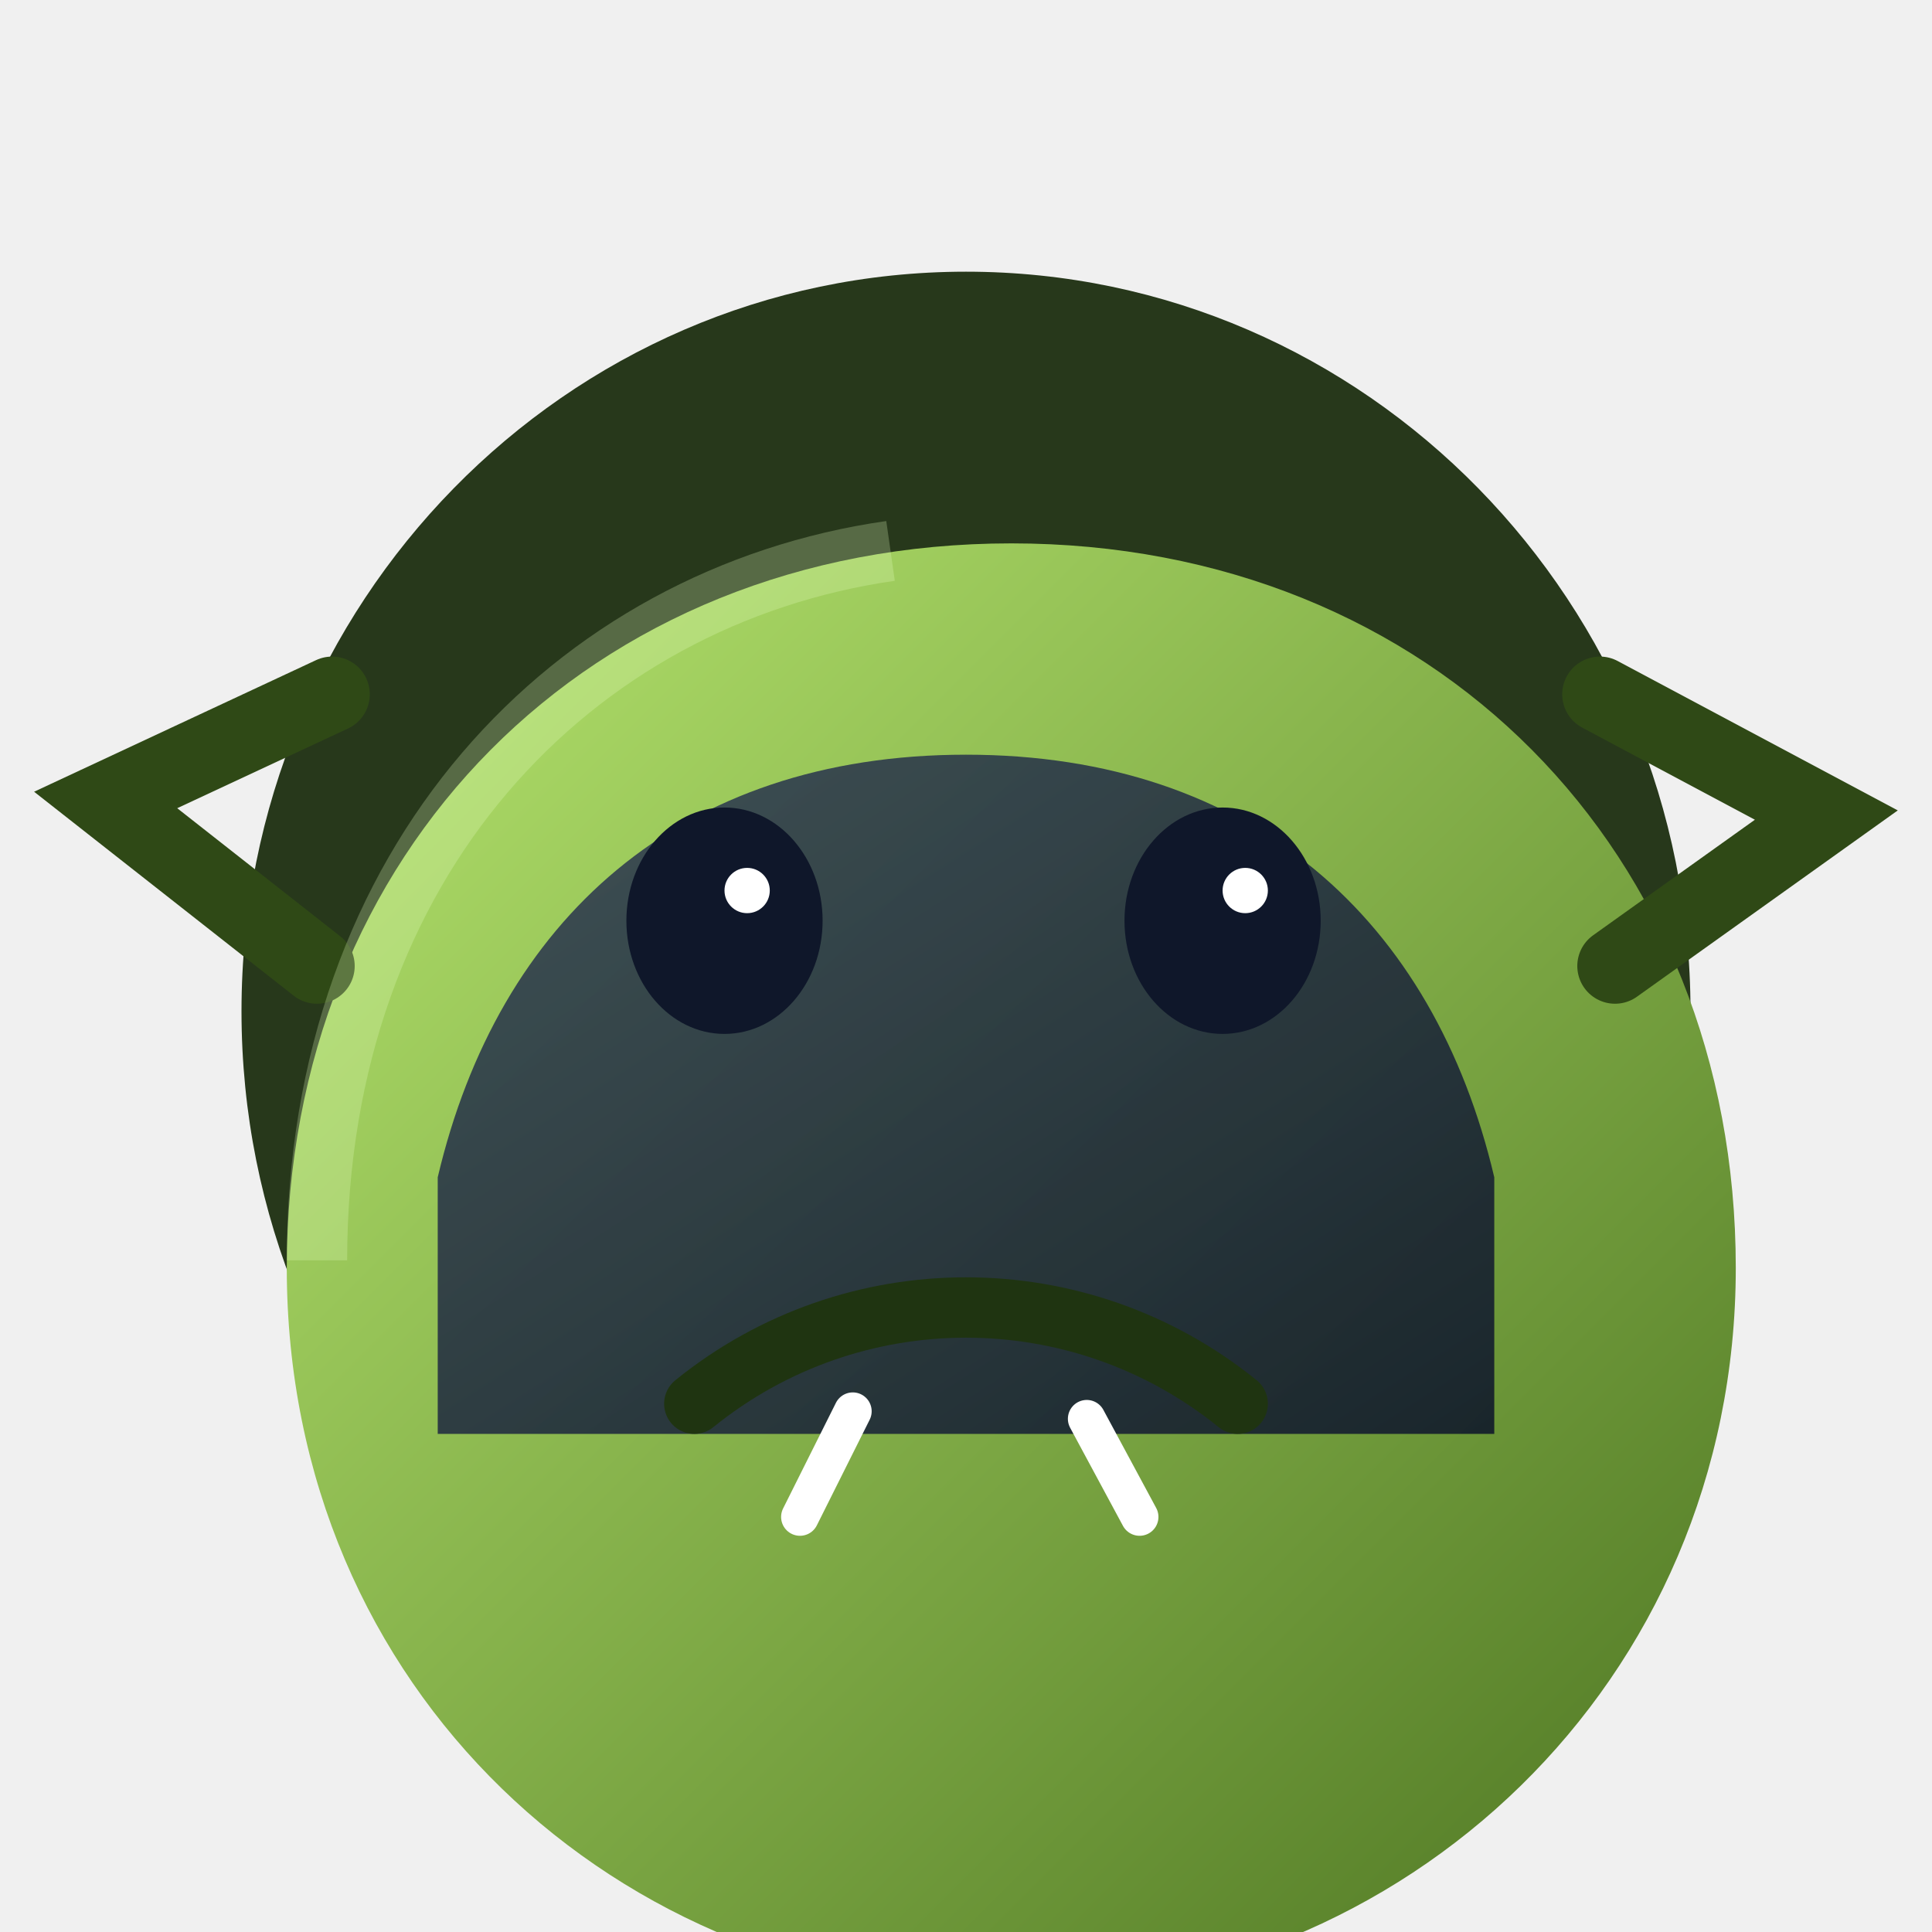
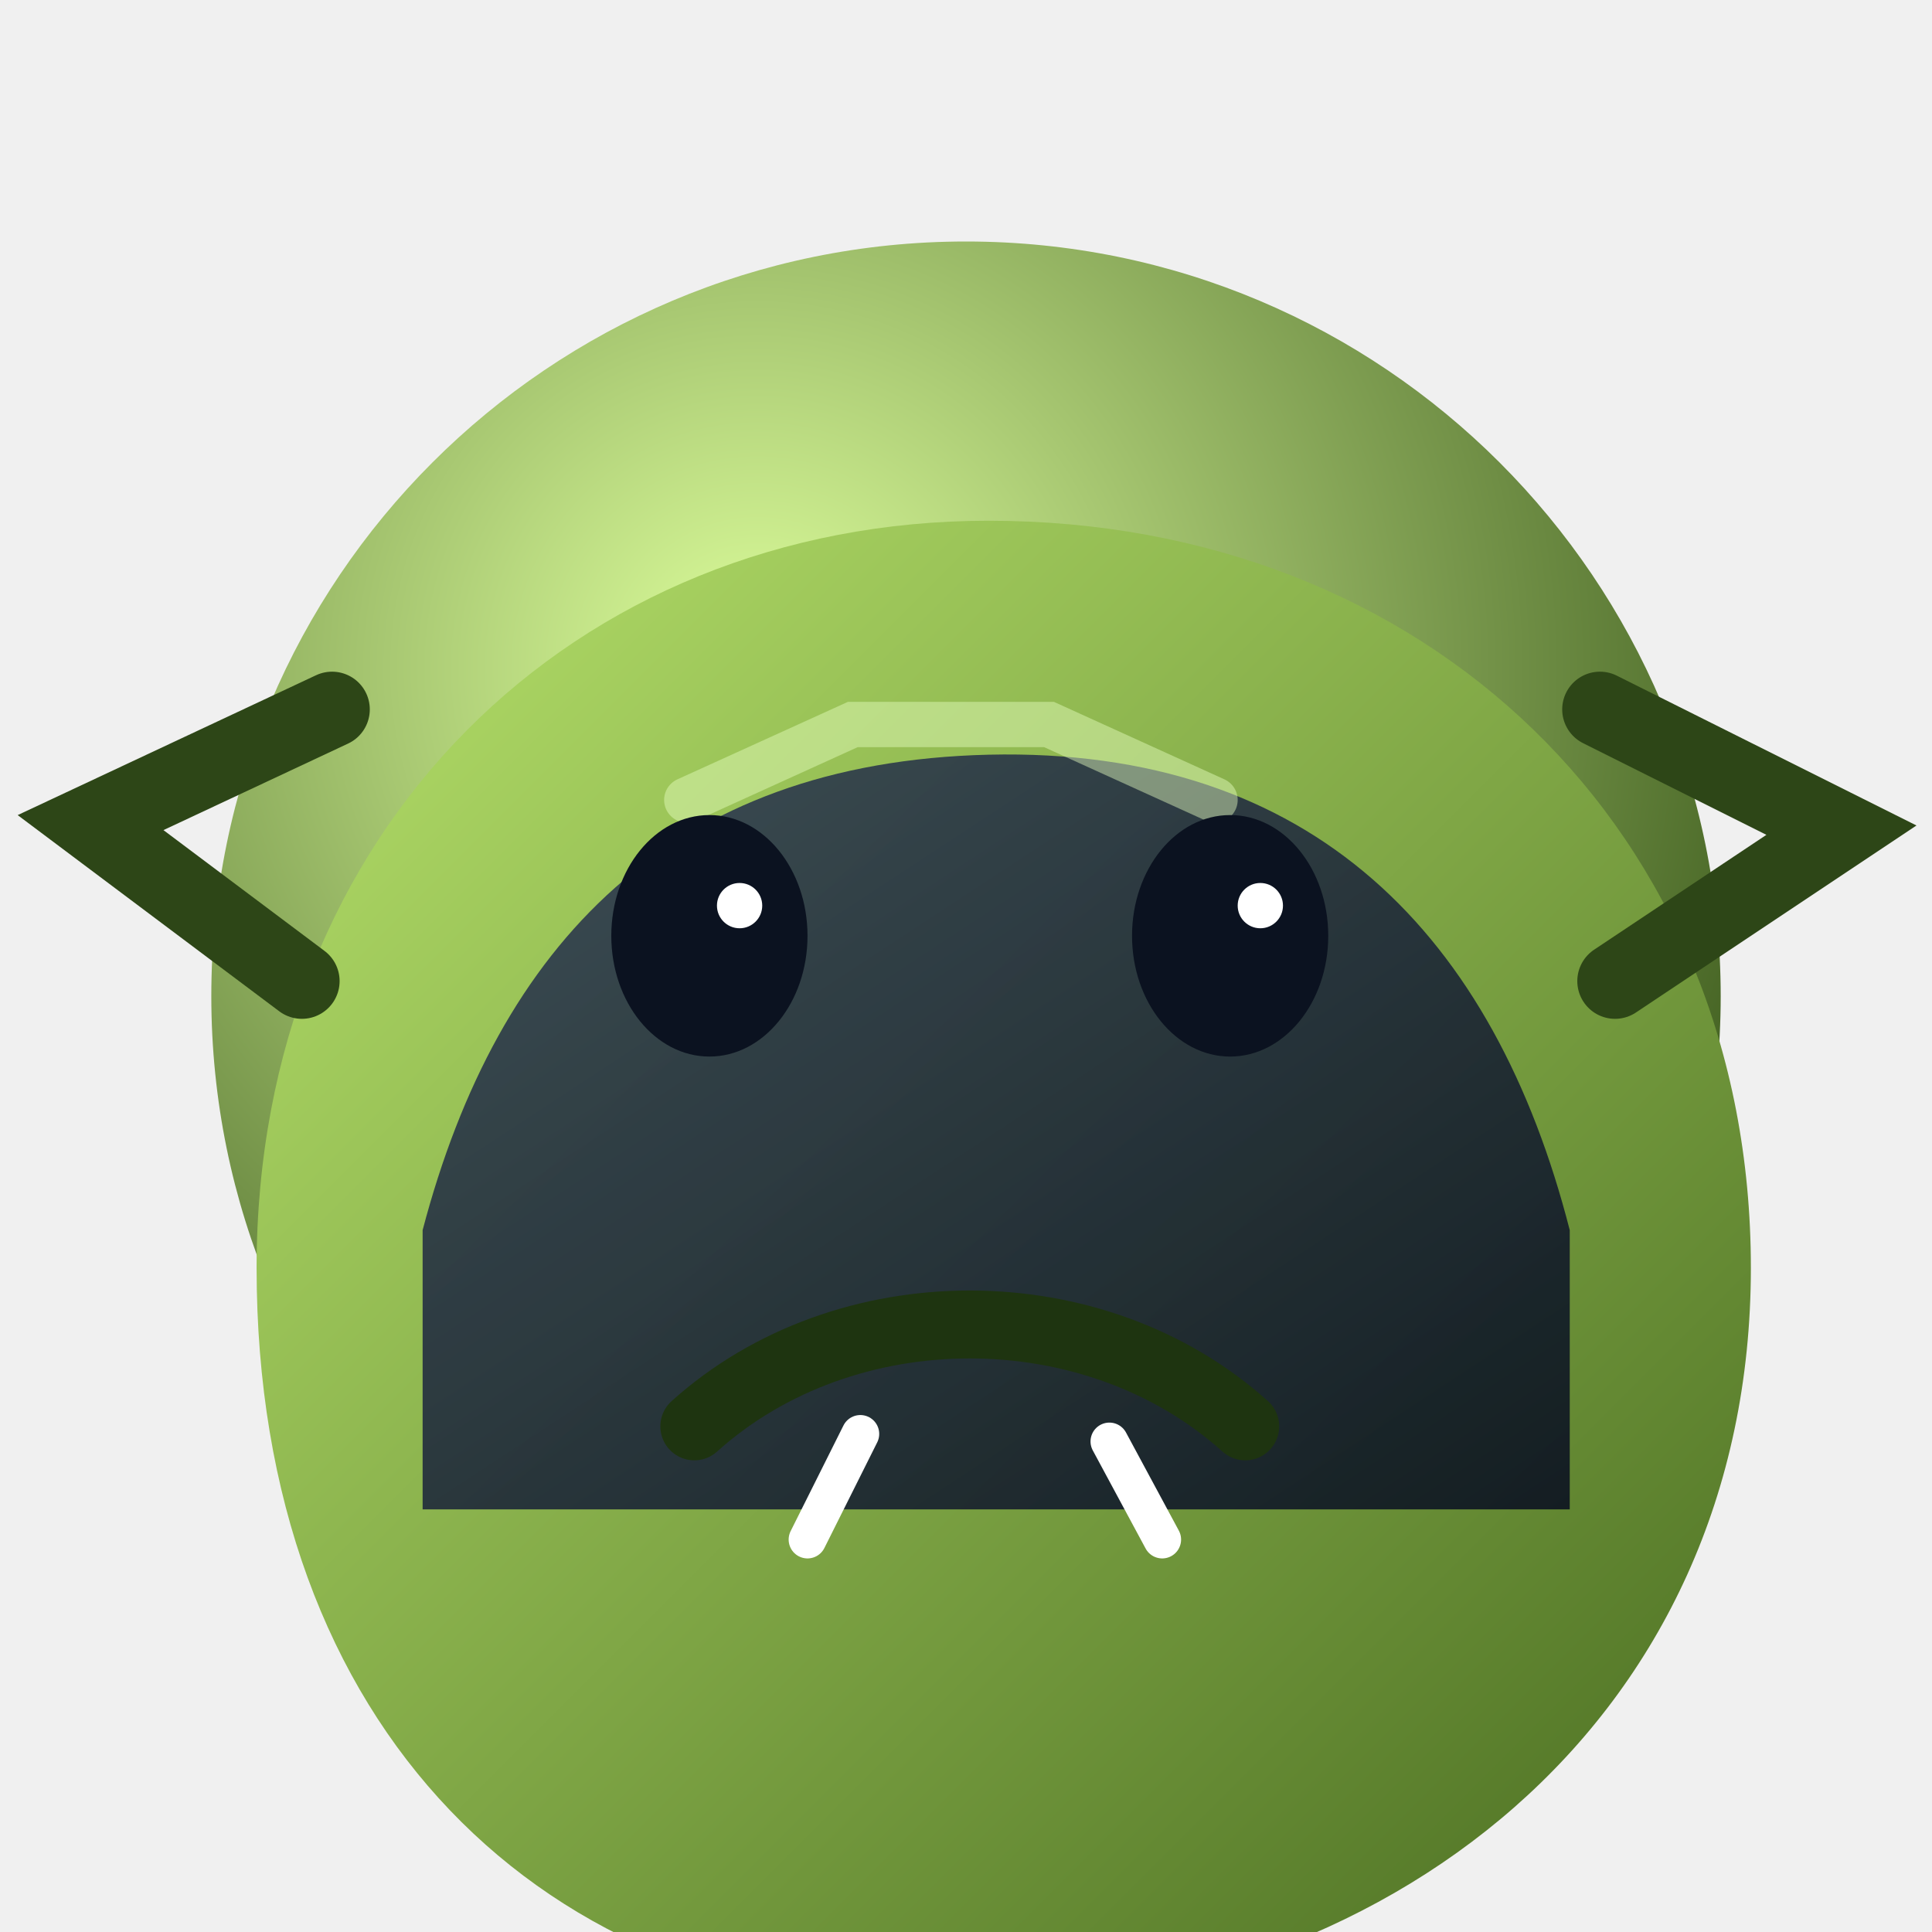
<svg xmlns="http://www.w3.org/2000/svg" viewBox="0 0 256 256">
  <defs>
-     <linearGradient id="skin" x1="0" y1="0" x2="1" y2="1">
-       <stop offset="0" stop-color="#b6e56e" />
-       <stop offset="1" stop-color="#4c7421" />
+     <radialGradient id="g_bg" cx="36%" cy="28%" r="76%">
+       <stop offset="0" stop-color="#deff9d" />
+       <stop offset="1" stop-color="#39571a" />
+     </radialGradient>
+     <linearGradient id="g_skin" x1="0" y1="0" x2="1" y2="1">
+       <stop offset="0" stop-color="#b7e26b" />
+       <stop offset="1" stop-color="#486b20" />
    </linearGradient>
-     <linearGradient id="hood" x1="0" y1="0" x2="1" y2="1">
+     <linearGradient id="g_hood" x1="0" y1="0" x2="1" y2="1">
      <stop offset="0" stop-color="#334155" />
-       <stop offset="1" stop-color="#0f172a" />
+       <stop offset="1" stop-color="#0b1220" />
    </linearGradient>
  </defs>
-   <ellipse cx="128" cy="134" rx="96" ry="98" fill="#27381b" />
-   <path d="M38 168c0-55 40-96 96-96s96 41 96 96-44 96-96 96-96-40-96-96z" fill="url(#skin)" />
-   <path d="M58 156c8-34 32-56 70-56s62 22 70 56v34H58z" fill="url(#hood)" opacity="0.88" />
-   <path d="M42 128L14 106l30-14M214 128l28-20-30-16" stroke="#2f4916" stroke-width="10" fill="none" stroke-linecap="round" />
-   <ellipse cx="96" cy="122" rx="13" ry="15" fill="#0f172a" />
-   <ellipse cx="162" cy="122" rx="13" ry="15" fill="#0f172a" />
-   <circle cx="99" cy="118" r="3" fill="#fff" />
-   <circle cx="165" cy="118" r="3" fill="#fff" />
-   <path d="M92 186c21-17 51-17 72 0" stroke="#1f3411" stroke-width="8" fill="none" stroke-linecap="round" />
-   <path d="M113 187l-7 14M144 188l7 13" stroke="#fff" stroke-width="5" stroke-linecap="round" />
-   <path d="M42 167c0-53 34-88 76-94" stroke="#e7ffc2" stroke-width="8" fill="none" opacity="0.25" />
+   <ellipse cx="128" cy="132" rx="100" ry="100" fill="url(#g_bg)" />
+   <path d="M34 168c0-58 42-99 97-99 58 0 101 41 101 99 0 60-48 98-107 98-53 0-91-37-91-98z" fill="url(#g_skin)" />
+   <path d="M56 163c10-38 33-62 75-63 43-1 67 24 77 63v37H56z" fill="url(#g_hood)" opacity="0.9" />
+   <path d="M40 130L12 109l32-15M214 130l30-20-32-16" stroke="#2d4617" stroke-width="10" fill="none" stroke-linecap="round" />
+   <path d="M91 106l22-10 26 0 22 10" stroke="#e7ffc2" stroke-width="6" fill="none" stroke-linecap="round" opacity="0.45" />
+   <ellipse cx="94" cy="124" rx="13" ry="16" fill="#0b1220" />
+   <ellipse cx="163" cy="124" rx="13" ry="16" fill="#0b1220" />
+   <circle cx="98" cy="120" r="3" fill="#fff" />
+   <circle cx="167" cy="120" r="3" fill="#fff" />
+   <path d="M92 189c20-18 53-18 73 0" stroke="#1e3410" stroke-width="9" fill="none" stroke-linecap="round" />
+   <path d="M114 190l-7 14M147 191l7 13" stroke="#fff" stroke-width="5" stroke-linecap="round" />
</svg>
